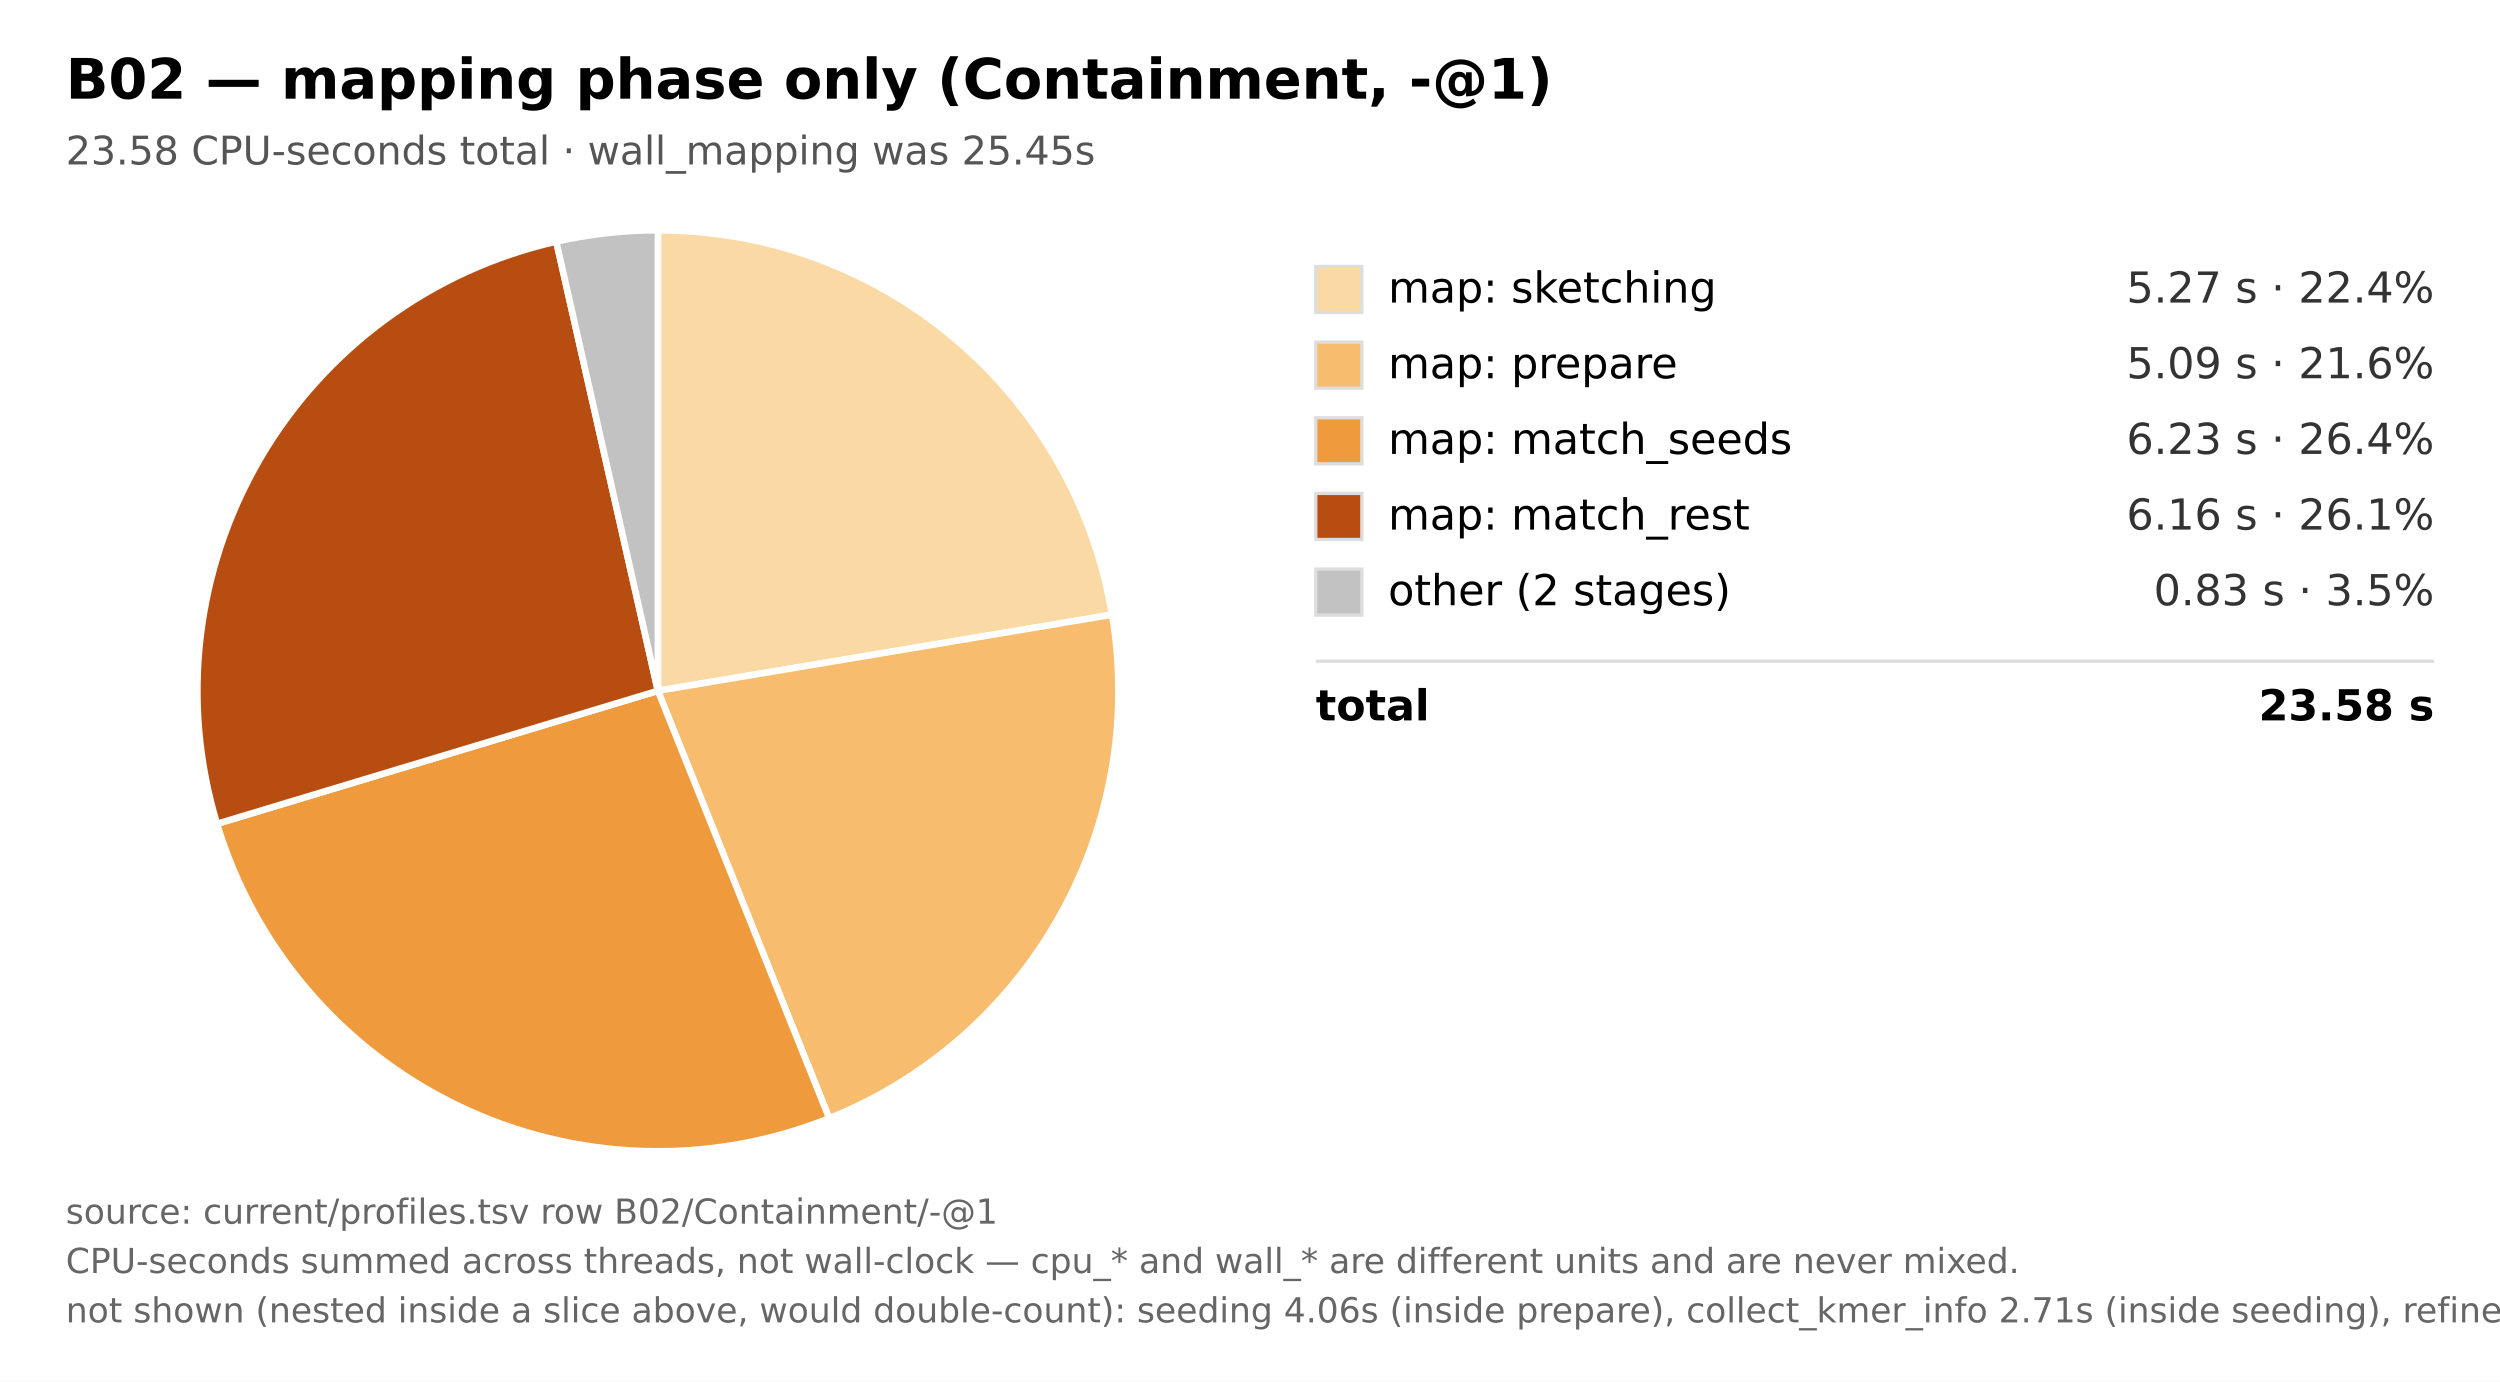
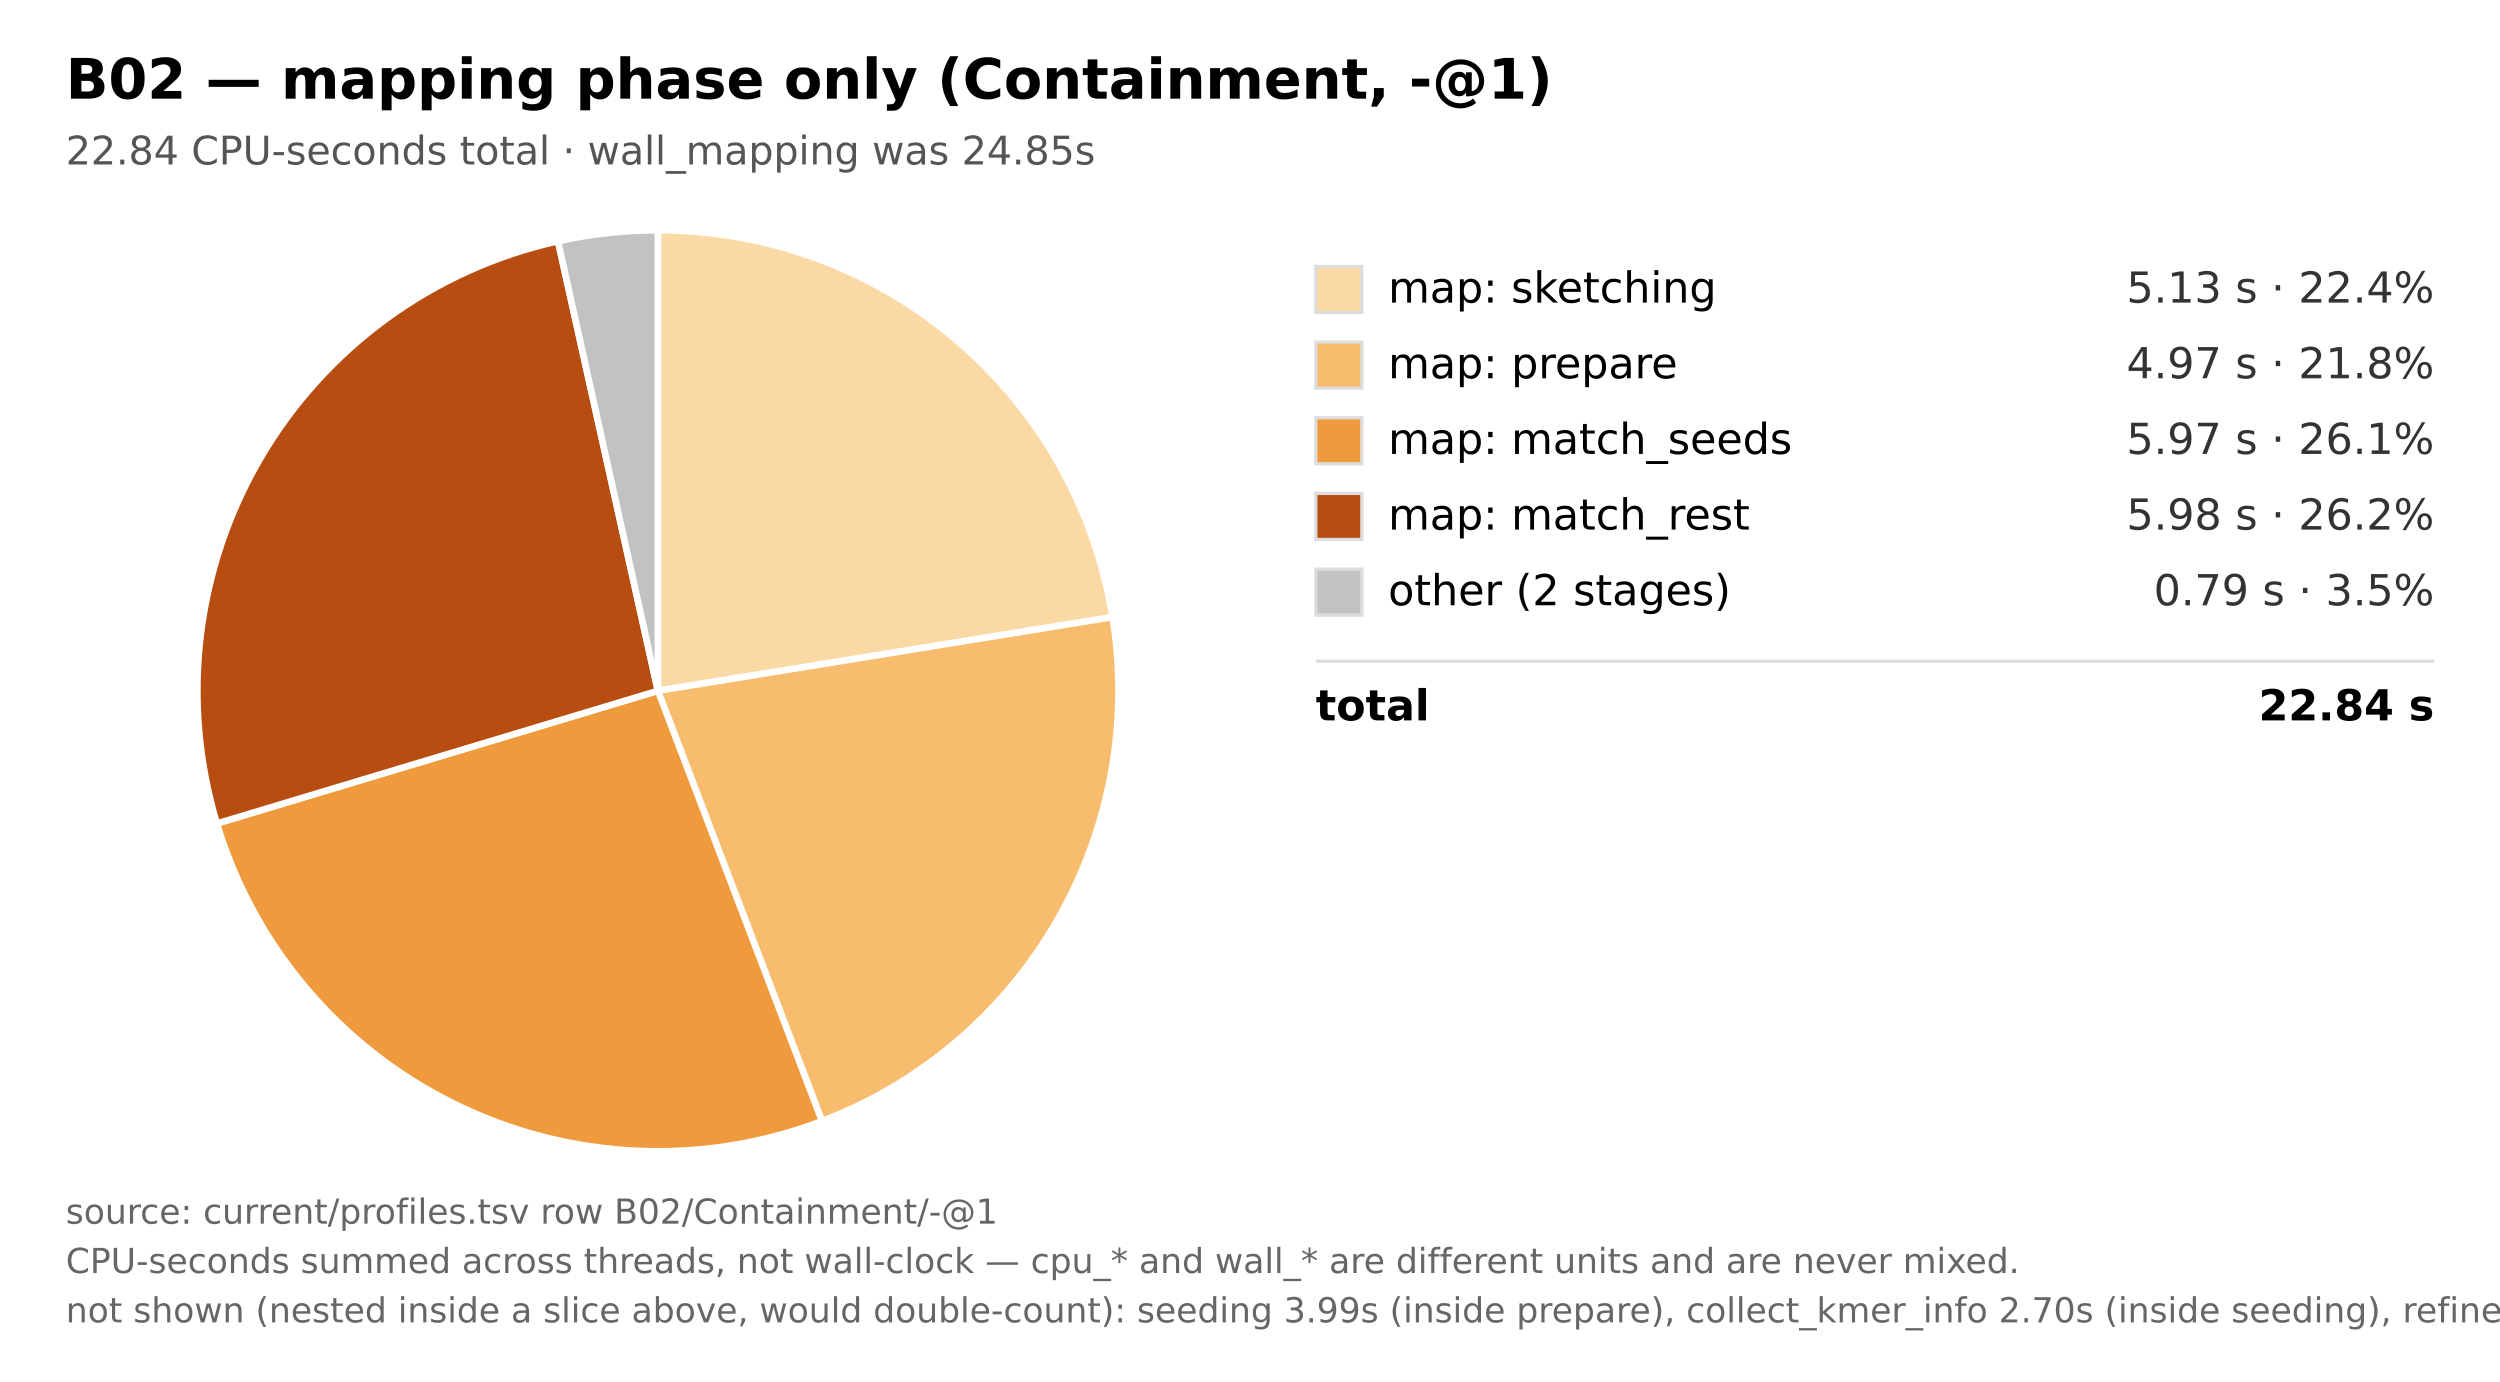
<svg xmlns="http://www.w3.org/2000/svg" width="760" height="420" viewBox="0 0 760 420" font-family="DejaVu Sans, Helvetica, Arial, sans-serif">
  <rect width="760" height="420" fill="#ffffff" />
  <text x="20" y="30" font-size="17" font-weight="bold">B02 — mapping phase only (Containment, -@1)</text>
-   <text x="20" y="50" font-size="12" fill="#555555">23.58 CPU-seconds total · wall_mapping was 25.45s</text>
-   <path d="M 200.00,210.00 L 200.00,70.00 A 140.00,140.00 0 0,1 338.07,186.86 Z" fill="#fbd9a5" stroke="#ffffff" stroke-width="2" />
-   <path d="M 200.00,210.00 L 338.07,186.86 A 140.00,140.00 0 0,1 252.08,339.95 Z" fill="#f7bc6d" stroke="#ffffff" stroke-width="2" />
-   <path d="M 200.00,210.00 L 252.08,339.95 A 140.00,140.00 0 0,1 65.97,250.44 Z" fill="#f09a3e" stroke="#ffffff" stroke-width="2" />
-   <path d="M 200.00,210.00 L 65.97,250.44 A 140.00,140.00 0 0,1 169.11,73.45 Z" fill="#b74d10" stroke="#ffffff" stroke-width="2" />
-   <path d="M 200.00,210.00 L 169.11,73.45 A 140.00,140.00 0 0,1 200.00,70.00 Z" fill="#c2c2c2" stroke="#ffffff" stroke-width="2" />
+   <text x="20" y="50" font-size="12" fill="#555555">22.84 CPU-seconds total · wall_mapping was 24.85s</text>
+   <path d="M 200.00,210.00 L 200.00,70.00 A 140.00,140.00 0 0,1 338.20,187.60 Z" fill="#fbd9a5" stroke="#ffffff" stroke-width="2" />
+   <path d="M 200.00,210.00 L 338.20,187.60 A 140.00,140.00 0 0,1 249.88,340.81 Z" fill="#f7bc6d" stroke="#ffffff" stroke-width="2" />
+   <path d="M 200.00,210.00 L 249.88,340.81 A 140.00,140.00 0 0,1 65.94,250.34 Z" fill="#f09a3e" stroke="#ffffff" stroke-width="2" />
+   <path d="M 200.00,210.00 L 65.94,250.34 A 140.00,140.00 0 0,1 169.63,73.33 Z" fill="#b74d10" stroke="#ffffff" stroke-width="2" />
+   <path d="M 200.00,210.00 L 169.63,73.33 A 140.00,140.00 0 0,1 200.00,70.00 Z" fill="#c2c2c2" stroke="#ffffff" stroke-width="2" />
  <rect x="400" y="81" width="14" height="14" fill="#fbd9a5" stroke="#dddddd" stroke-width="1" />
  <text x="422" y="92" font-size="13">map: sketching</text>
-   <text x="740" y="92" font-size="13" text-anchor="end" fill="#333333">5.27 s · 22.4%</text>
+   <text x="740" y="92" font-size="13" text-anchor="end" fill="#333333">5.13 s · 22.4%</text>
  <rect x="400" y="104" width="14" height="14" fill="#f7bc6d" stroke="#dddddd" stroke-width="1" />
  <text x="422" y="115" font-size="13">map: prepare</text>
-   <text x="740" y="115" font-size="13" text-anchor="end" fill="#333333">5.09 s · 21.6%</text>
+   <text x="740" y="115" font-size="13" text-anchor="end" fill="#333333">4.97 s · 21.8%</text>
  <rect x="400" y="127" width="14" height="14" fill="#f09a3e" stroke="#dddddd" stroke-width="1" />
  <text x="422" y="138" font-size="13">map: match_seeds</text>
-   <text x="740" y="138" font-size="13" text-anchor="end" fill="#333333">6.23 s · 26.4%</text>
+   <text x="740" y="138" font-size="13" text-anchor="end" fill="#333333">5.97 s · 26.1%</text>
  <rect x="400" y="150" width="14" height="14" fill="#b74d10" stroke="#dddddd" stroke-width="1" />
  <text x="422" y="161" font-size="13">map: match_rest</text>
-   <text x="740" y="161" font-size="13" text-anchor="end" fill="#333333">6.16 s · 26.1%</text>
+   <text x="740" y="161" font-size="13" text-anchor="end" fill="#333333">5.98 s · 26.2%</text>
  <rect x="400" y="173" width="14" height="14" fill="#c2c2c2" stroke="#dddddd" stroke-width="1" />
  <text x="422" y="184" font-size="13">other (2 stages)</text>
-   <text x="740" y="184" font-size="13" text-anchor="end" fill="#333333">0.83 s · 3.5%</text>
+   <text x="740" y="184" font-size="13" text-anchor="end" fill="#333333">0.79 s · 3.5%</text>
  <line x1="400" y1="201" x2="740" y2="201" stroke="#dddddd" />
  <text x="400" y="219" font-size="13" font-weight="bold">total</text>
-   <text x="740" y="219" font-size="13" text-anchor="end" font-weight="bold">23.58 s</text>
+   <text x="740" y="219" font-size="13" text-anchor="end" font-weight="bold">22.84 s</text>
  <text x="20" y="372" font-size="10.5" fill="#666666">source: current/profiles.tsv row B02/Containment/-@1</text>
  <text x="20" y="387" font-size="10.5" fill="#666666">CPU-seconds summed across threads, not wall-clock — cpu_* and wall_* are different units and are never mixed.</text>
-   <text x="20" y="402" font-size="10.5" fill="#666666">not shown (nested inside a slice above, would double-count): seeding 4.06s (inside prepare), collect_kmer_info 2.71s (inside seeding), refine 3.01s (inside match_rest)</text>
+   <text x="20" y="402" font-size="10.5" fill="#666666">not shown (nested inside a slice above, would double-count): seeding 3.99s (inside prepare), collect_kmer_info 2.70s (inside seeding), refine 2.90s (inside match_rest)</text>
</svg>
